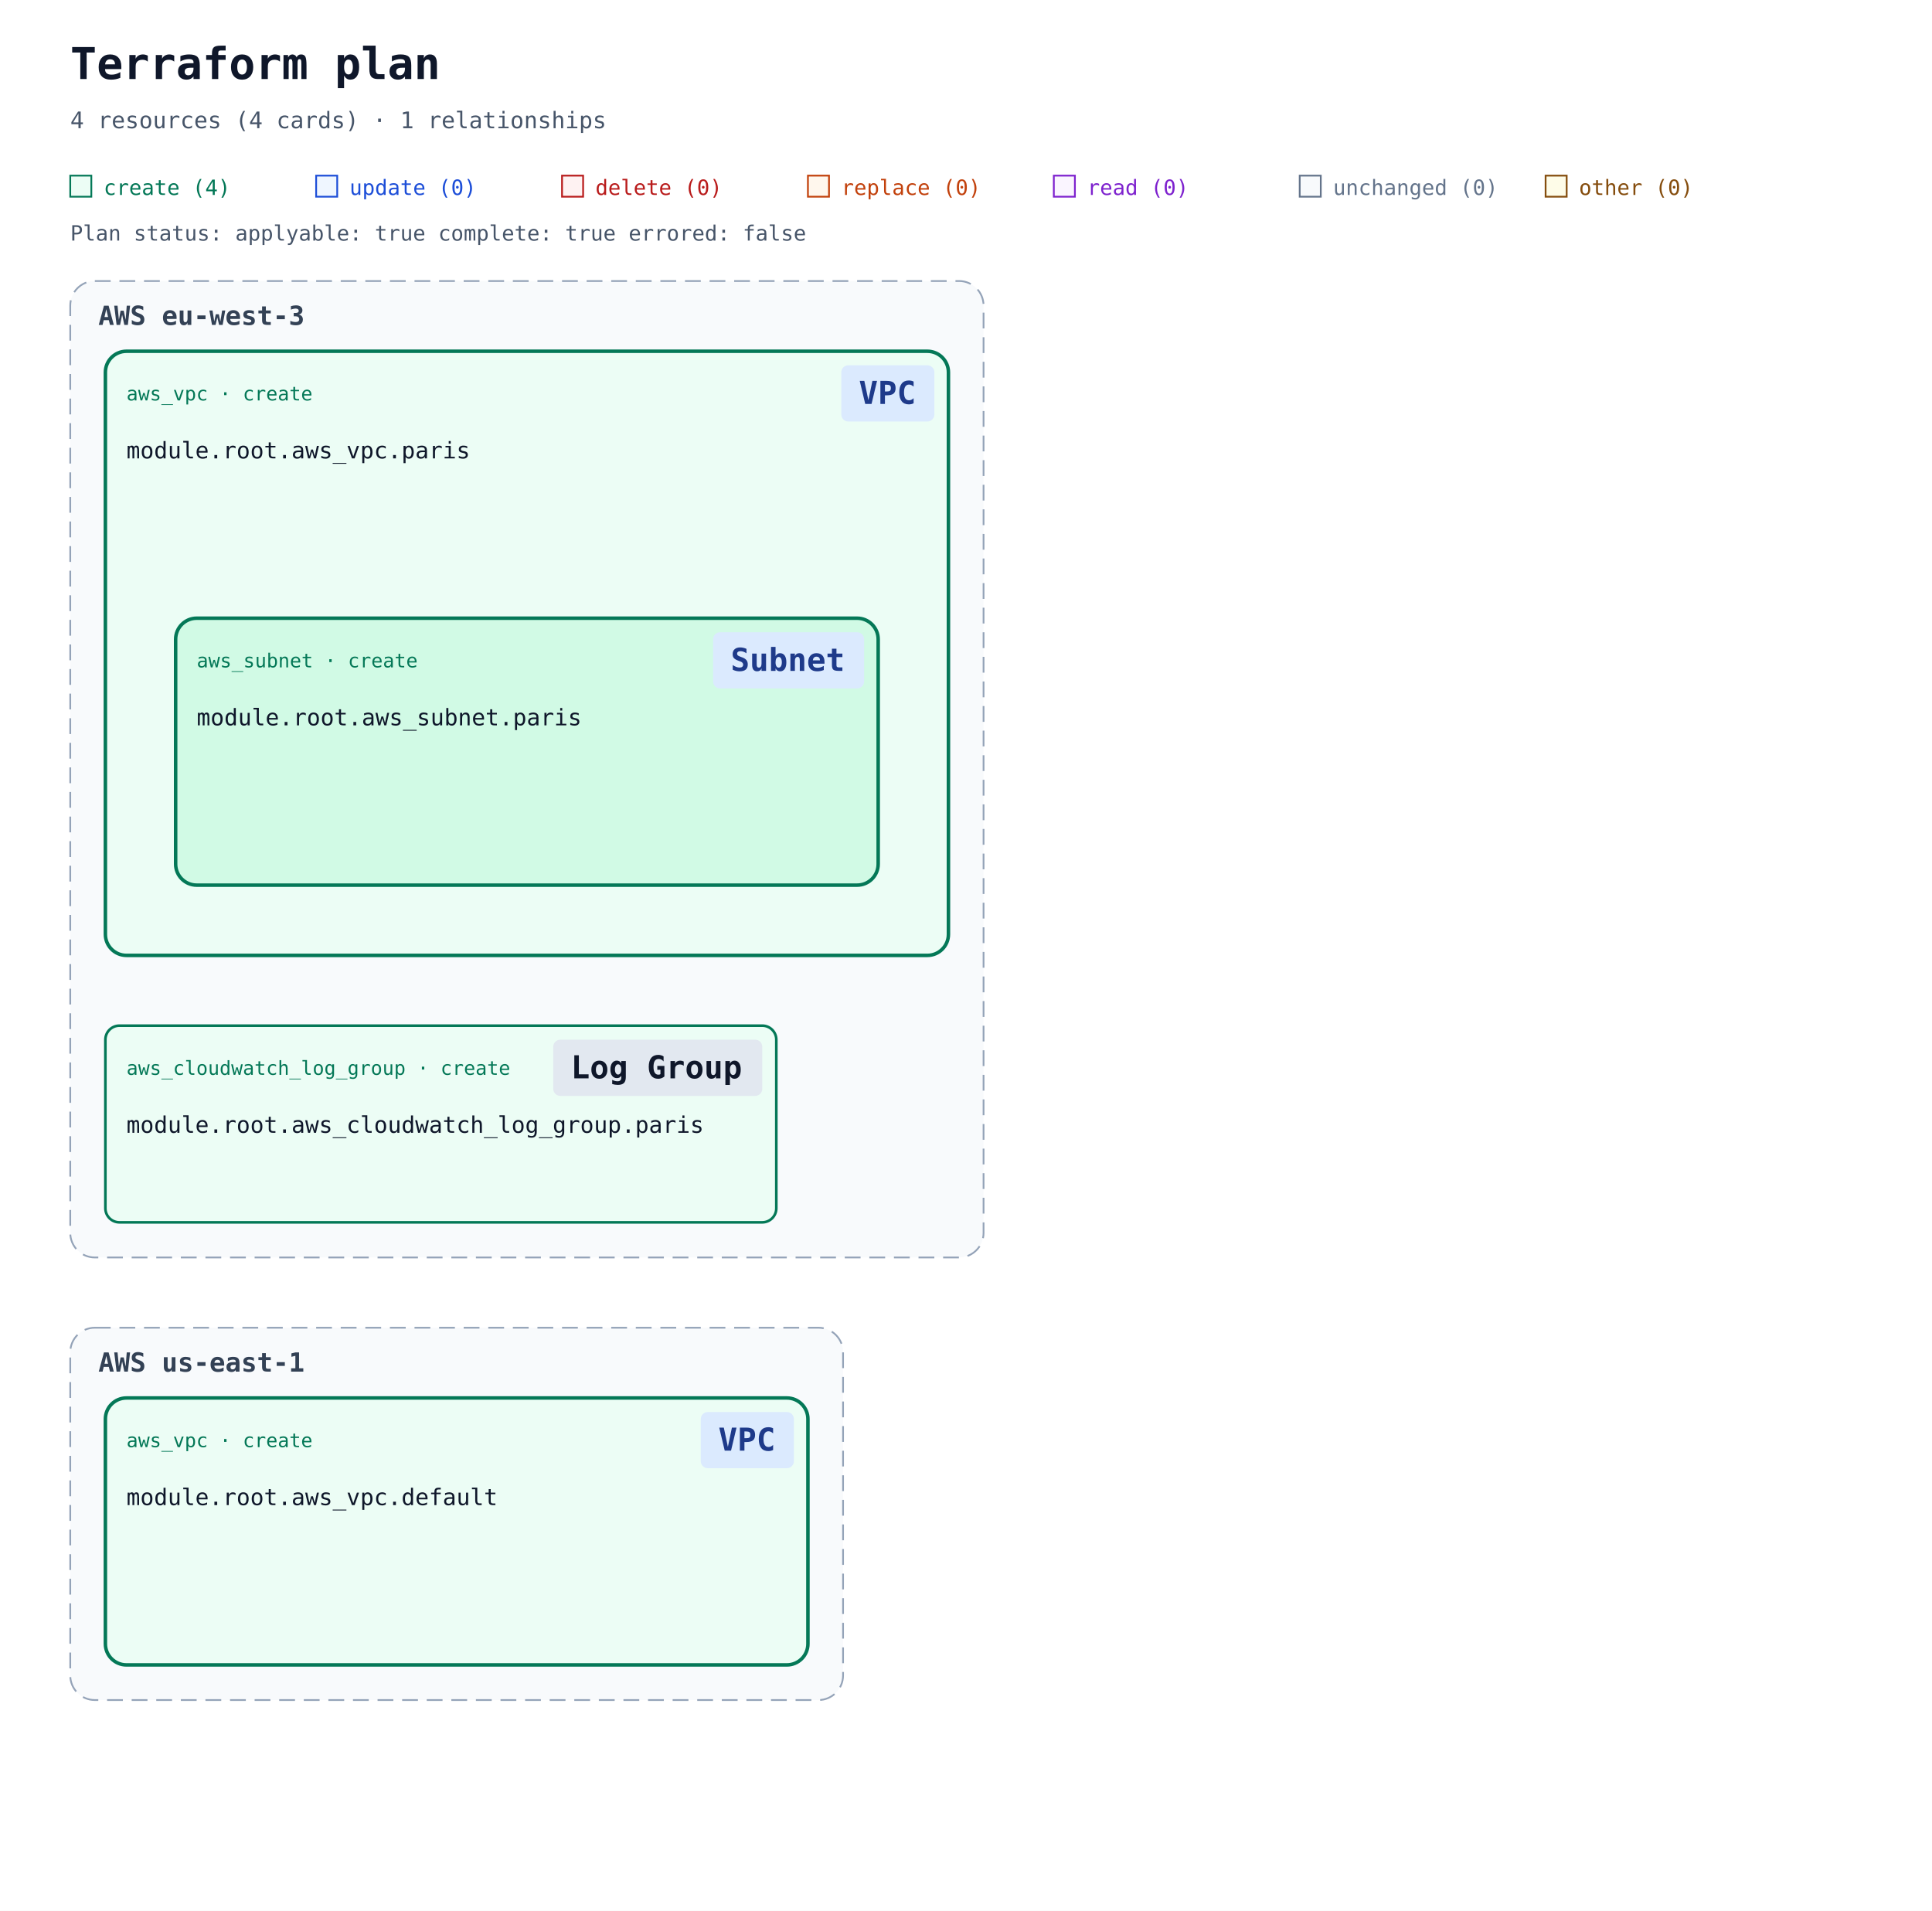
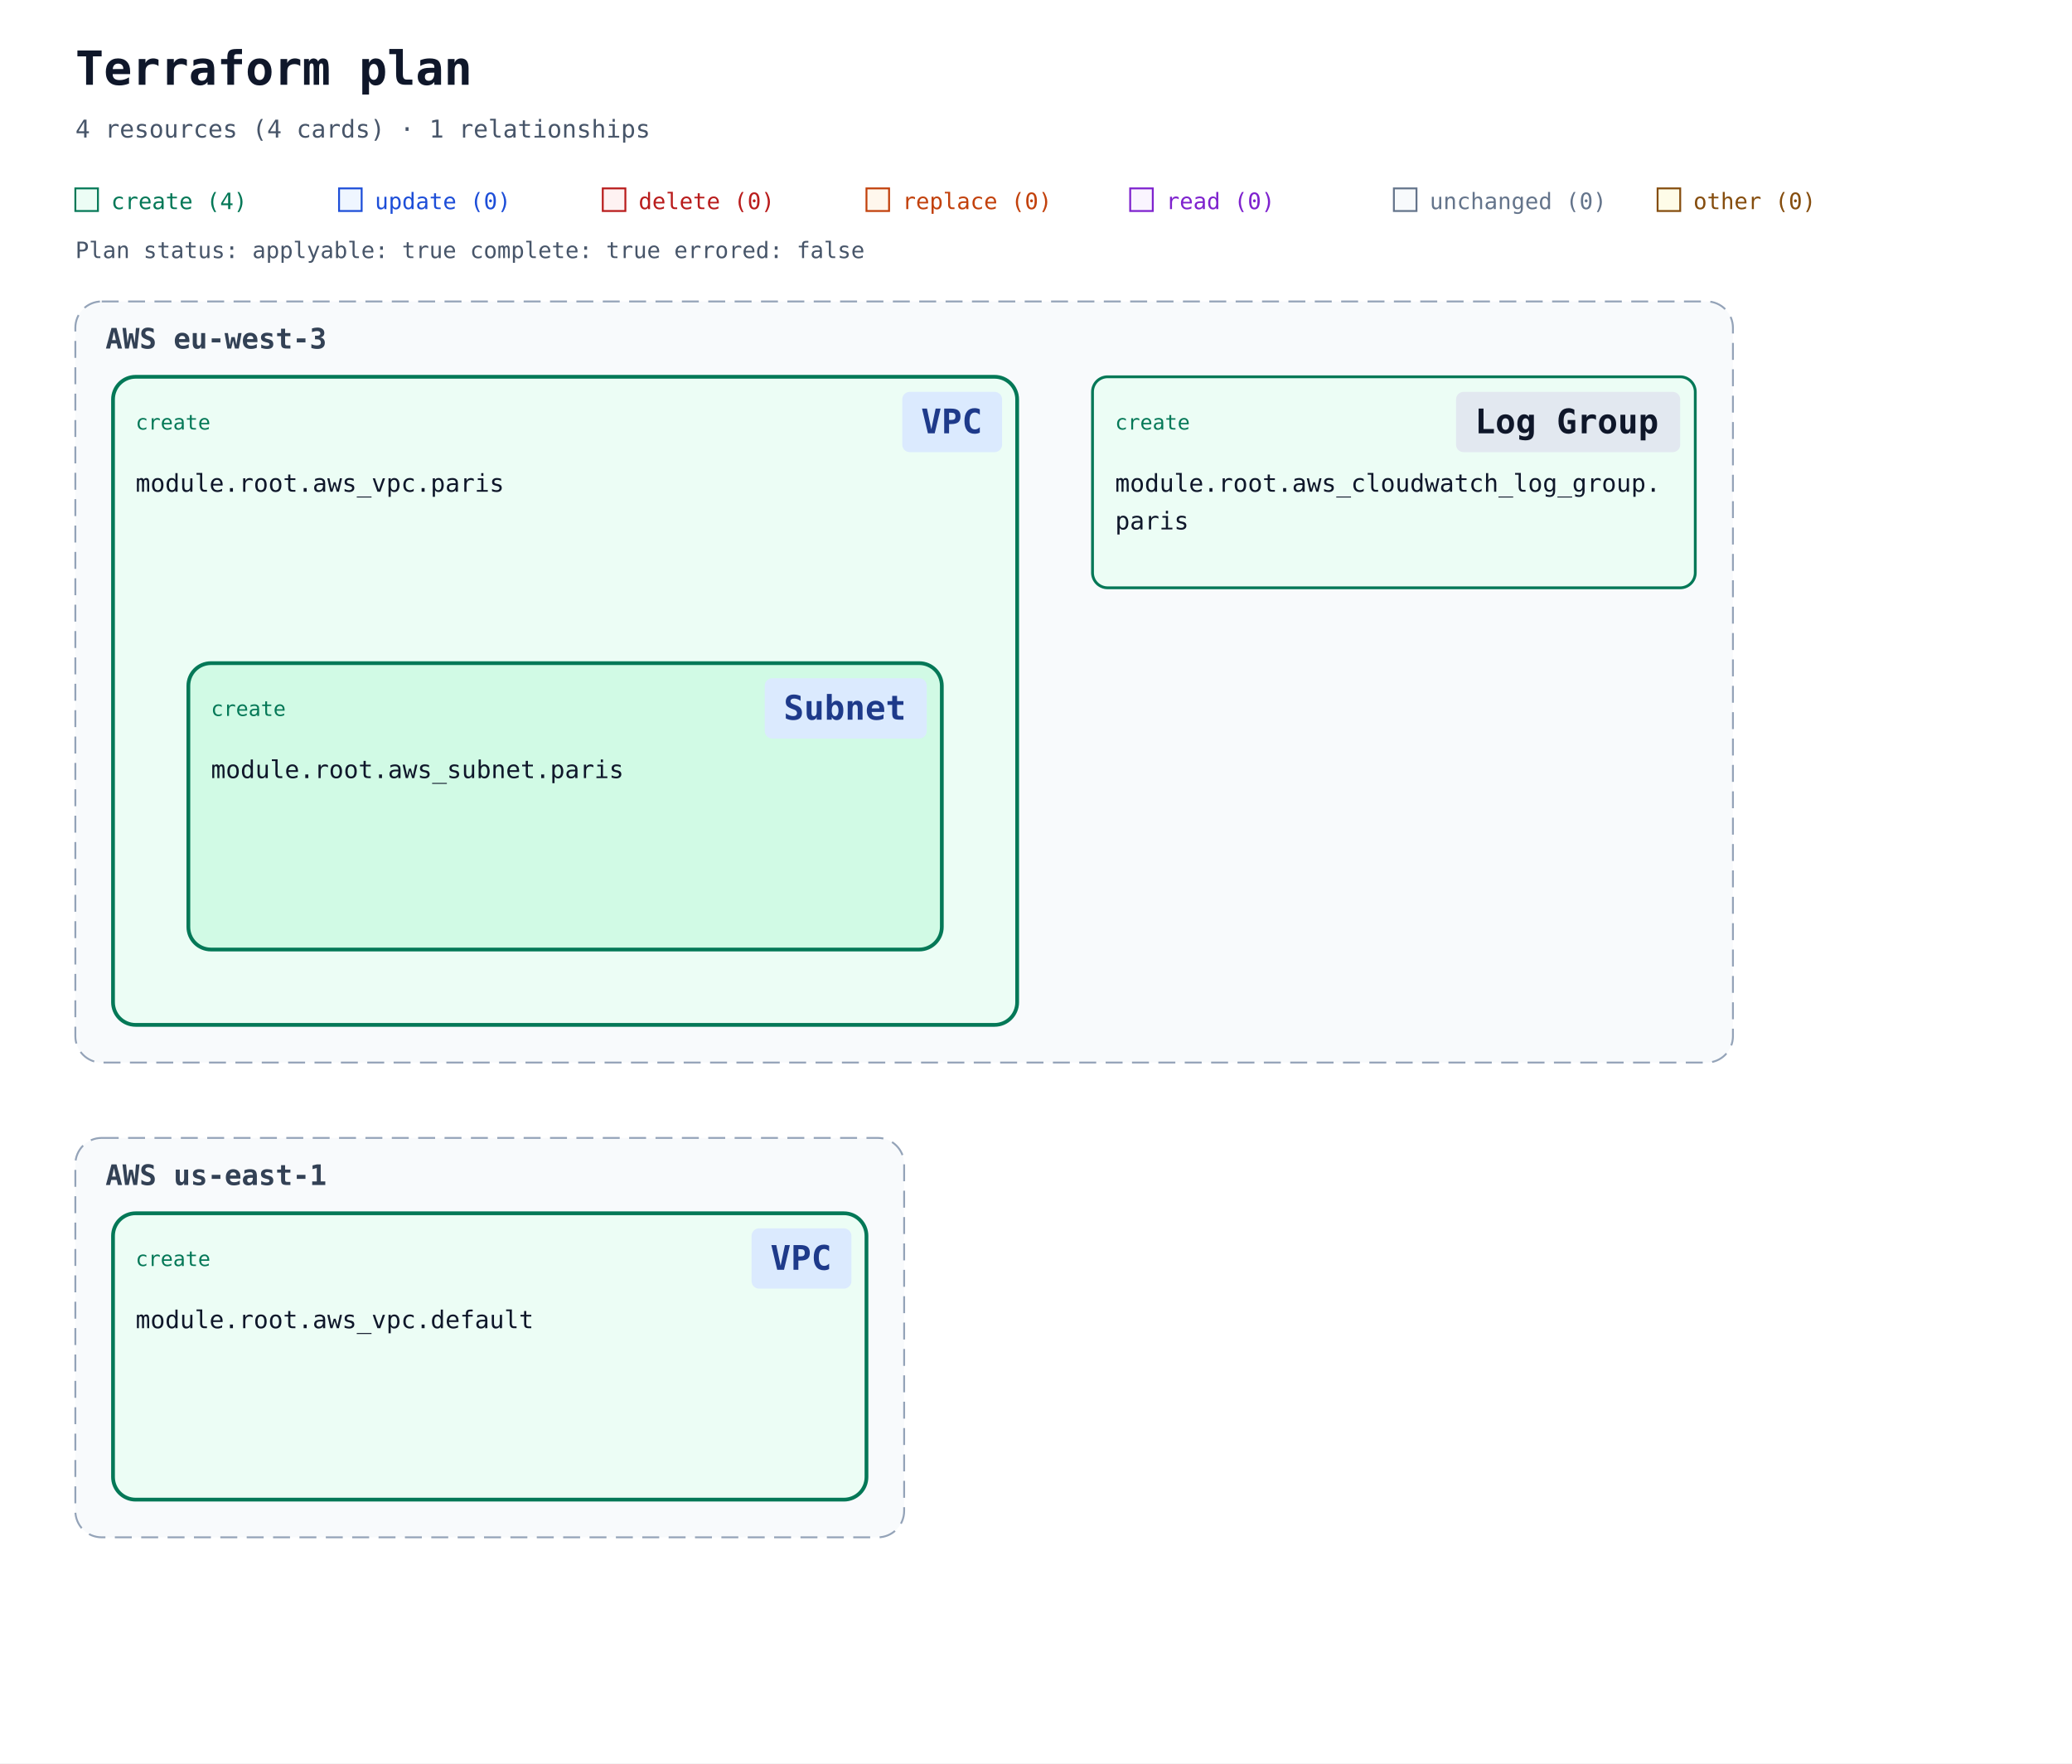
- <svg xmlns="http://www.w3.org/2000/svg" width="1100" height="1088" viewBox="0 0 1100 1088" role="img" aria-labelledby="title description">
+ <svg xmlns="http://www.w3.org/2000/svg" width="1100" height="936" viewBox="0 0 1100 936" role="img" aria-labelledby="title description">
  <defs>
    <marker id="arrow" viewBox="0 0 10 10" refX="9" refY="5" markerWidth="7" markerHeight="7" markerUnits="userSpaceOnUse" orient="auto-start-reverse">
      <path d="M 0 0 L 10 5 L 0 10 z" fill="#94a3b8" />
    </marker>
  </defs>
  <rect width="100%" height="100%" fill="#ffffff" />
  <g font-family="ui-monospace, SFMono-Regular, Consolas, monospace">
    <text x="40" y="45" font-size="25" font-weight="700" fill="#0f172a">Terraform plan</text>
    <text x="40" y="73" font-size="13" fill="#475569">4 resources (4 cards) · 1 relationships</text>
    <rect x="40" y="100" width="12" height="12" fill="#ecfdf5" stroke="#047857" />
    <text x="59" y="111" font-size="12" fill="#047857">create (4)</text>
    <rect x="180" y="100" width="12" height="12" fill="#eff6ff" stroke="#1d4ed8" />
    <text x="199" y="111" font-size="12" fill="#1d4ed8">update (0)</text>
    <rect x="320" y="100" width="12" height="12" fill="#fef2f2" stroke="#b91c1c" />
    <text x="339" y="111" font-size="12" fill="#b91c1c">delete (0)</text>
    <rect x="460" y="100" width="12" height="12" fill="#fff7ed" stroke="#c2410c" />
    <text x="479" y="111" font-size="12" fill="#c2410c">replace (0)</text>
    <rect x="600" y="100" width="12" height="12" fill="#faf5ff" stroke="#7e22ce" />
    <text x="619" y="111" font-size="12" fill="#7e22ce">read (0)</text>
    <rect x="740" y="100" width="12" height="12" fill="#f8fafc" stroke="#64748b" />
    <text x="759" y="111" font-size="12" fill="#64748b">unchanged (0)</text>
    <rect x="880" y="100" width="12" height="12" fill="#fefce8" stroke="#854d0e" />
    <text x="899" y="111" font-size="12" fill="#854d0e">other (0)</text>
    <g id="plan-status" data-plan-applyable="true" data-plan-complete="true" data-plan-errored="false">
      <text x="40" y="137" font-size="12" fill="#475569">Plan status: applyable: true complete: true errored: false</text>
    </g>
    <g data-architecture="true" transform="translate(0 0)">
      <g data-deployment-scope="true" data-scope-provider="AWS" data-region="eu-west-3">
-         <rect x="40" y="160" width="520" height="556" rx="14" fill="#f8fafc" stroke="#94a3b8" stroke-dasharray="9 5" />
+         <rect x="40" y="160" width="880" height="404" rx="14" fill="#f8fafc" stroke="#94a3b8" stroke-dasharray="9 5" />
        <text x="56" y="185" font-size="15" font-weight="700" fill="#334155">AWS eu-west-3</text>
      </g>
      <g data-deployment-scope="true" data-scope-provider="AWS" data-region="us-east-1">
-         <rect x="40" y="756" width="440" height="212" rx="14" fill="#f8fafc" stroke="#94a3b8" stroke-dasharray="9 5" />
-         <text x="56" y="781" font-size="15" font-weight="700" fill="#334155">AWS us-east-1</text>
+         <rect x="40" y="604" width="440" height="212" rx="14" fill="#f8fafc" stroke="#94a3b8" stroke-dasharray="9 5" />
+         <text x="56" y="629" font-size="15" font-weight="700" fill="#334155">AWS us-east-1</text>
      </g>
      <g data-container="resource-6177735f7670632e64656661756c74-current">
-         <rect x="60" y="796" width="400" height="152" rx="12" fill="#ecfdf5" stroke="#047857" stroke-width="2" data-mode="managed" />
+         <rect x="60" y="644" width="400" height="152" rx="12" fill="#ecfdf5" stroke="#047857" stroke-width="2" data-mode="managed" />
      </g>
      <g data-container="resource-6177735f7670632e7061726973-current">
        <rect x="60" y="200" width="480" height="344" rx="12" fill="#ecfdf5" stroke="#047857" stroke-width="2" data-mode="managed" />
      </g>
      <g data-container="resource-6177735f7375626e65742e7061726973-current">
        <rect x="100" y="352" width="400" height="152" rx="12" fill="#d1fae5" stroke="#047857" stroke-width="2" data-mode="managed" />
      </g>
      <g data-edge-kind="containment" data-source="resource-6177735f7670632e7061726973-current" data-target="resource-6177735f7375626e65742e7061726973-current" />
      <g id="resource-6177735f636c6f756477617463685f6c6f675f67726f75702e7061726973-current" data-architecture-id="terraform:6177735f636c6f756477617463685f6c6f675f67726f75702e7061726973-current" data-qualified-address="module.root.aws_cloudwatch_log_group.paris" data-terraform-address="aws_cloudwatch_log_group.paris">
-         <rect x="60" y="584" width="382" height="112" rx="8" fill="#ecfdf5" stroke="#047857" stroke-width="1.5" data-mode="managed" />
-         <text data-resource-type-heading="true" x="72" y="612" font-size="11" fill="#047857" xml:space="preserve">aws_cloudwatch_log_group · create</text>
-         <rect data-service-badge="true" data-presentation-padding="10 4" data-service-category="neutral" data-service-full-name="Amazon CloudWatch" data-display-name="Log Group" x="315" y="592" width="119" height="32" rx="4" fill="#e2e8f0" />
-         <text data-service-name="true" x="325" y="614" font-size="18" font-weight="700" fill="#0f172a" xml:space="preserve">Log Group</text>
-         <text x="72" y="645" font-size="13" fill="#0f172a" xml:space="preserve">module.root.aws_cloudwatch_log_group.paris</text>
-         <text x="72" y="684" font-size="10" fill="#64748b" />
+         <rect x="580" y="200" width="320" height="112" rx="8" fill="#ecfdf5" stroke="#047857" stroke-width="1.5" data-mode="managed" />
+         <text data-resource-type-heading="true" x="592" y="228" font-size="11" fill="#047857" xml:space="preserve">create</text>
+         <rect data-service-badge="true" data-presentation-padding="10 4" data-service-category="neutral" data-service-full-name="Amazon CloudWatch" data-display-name="Log Group" x="773" y="208" width="119" height="32" rx="4" fill="#e2e8f0" />
+         <text data-service-name="true" x="783" y="230" font-size="18" font-weight="700" fill="#0f172a" xml:space="preserve">Log Group</text>
+         <text x="592" y="261" font-size="13" fill="#0f172a" xml:space="preserve">module.root.aws_cloudwatch_log_group.</text>
+         <text x="592" y="281" font-size="13" fill="#0f172a" xml:space="preserve">paris</text>
+         <text x="592" y="300" font-size="10" fill="#64748b" />
      </g>
      <g id="resource-6177735f7375626e65742e7061726973-current" data-architecture-id="terraform:6177735f7375626e65742e7061726973-current" data-qualified-address="module.root.aws_subnet.paris" data-terraform-address="aws_subnet.paris" data-presentation-header="100 352 400 112">
-         <text data-resource-type-heading="true" x="112" y="380" font-size="11" fill="#047857" xml:space="preserve">aws_subnet · create</text>
+         <text data-resource-type-heading="true" x="112" y="380" font-size="11" fill="#047857" xml:space="preserve">create</text>
        <rect data-service-badge="true" data-presentation-padding="10 4" data-service-category="network" data-service-full-name="Amazon VPC" data-display-name="Subnet" x="406" y="360" width="86" height="32" rx="4" fill="#dbeafe" />
        <text data-service-name="true" x="416" y="382" font-size="18" font-weight="700" fill="#1e3a8a" xml:space="preserve">Subnet</text>
        <text x="112" y="413" font-size="13" fill="#0f172a" xml:space="preserve">module.root.aws_subnet.paris</text>
        <text x="112" y="452" font-size="10" fill="#64748b" />
      </g>
-       <g id="resource-6177735f7670632e64656661756c74-current" data-architecture-id="terraform:6177735f7670632e64656661756c74-current" data-qualified-address="module.root.aws_vpc.default" data-terraform-address="aws_vpc.default" data-presentation-header="60 796 400 112">
-         <text data-resource-type-heading="true" x="72" y="824" font-size="11" fill="#047857" xml:space="preserve">aws_vpc · create</text>
-         <rect data-service-badge="true" data-presentation-padding="10 4" data-service-category="network" data-service-full-name="Amazon VPC" data-display-name="VPC" x="399" y="804" width="53" height="32" rx="4" fill="#dbeafe" />
-         <text data-service-name="true" x="409" y="826" font-size="18" font-weight="700" fill="#1e3a8a" xml:space="preserve">VPC</text>
-         <text x="72" y="857" font-size="13" fill="#0f172a" xml:space="preserve">module.root.aws_vpc.default</text>
-         <text x="72" y="896" font-size="10" fill="#64748b" />
+       <g id="resource-6177735f7670632e64656661756c74-current" data-architecture-id="terraform:6177735f7670632e64656661756c74-current" data-qualified-address="module.root.aws_vpc.default" data-terraform-address="aws_vpc.default" data-presentation-header="60 644 400 112">
+         <text data-resource-type-heading="true" x="72" y="672" font-size="11" fill="#047857" xml:space="preserve">create</text>
+         <rect data-service-badge="true" data-presentation-padding="10 4" data-service-category="network" data-service-full-name="Amazon VPC" data-display-name="VPC" x="399" y="652" width="53" height="32" rx="4" fill="#dbeafe" />
+         <text data-service-name="true" x="409" y="674" font-size="18" font-weight="700" fill="#1e3a8a" xml:space="preserve">VPC</text>
+         <text x="72" y="705" font-size="13" fill="#0f172a" xml:space="preserve">module.root.aws_vpc.default</text>
+         <text x="72" y="744" font-size="10" fill="#64748b" />
      </g>
      <g id="resource-6177735f7670632e7061726973-current" data-architecture-id="terraform:6177735f7670632e7061726973-current" data-qualified-address="module.root.aws_vpc.paris" data-terraform-address="aws_vpc.paris" data-plan-relevant="true" data-relevant-attributes="[[&quot;id&quot;]]" data-presentation-header="60 200 480 112">
-         <text data-resource-type-heading="true" x="72" y="228" font-size="11" fill="#047857" xml:space="preserve">aws_vpc · create</text>
+         <text data-resource-type-heading="true" x="72" y="228" font-size="11" fill="#047857" xml:space="preserve">create</text>
        <rect data-service-badge="true" data-presentation-padding="10 4" data-service-category="network" data-service-full-name="Amazon VPC" data-display-name="VPC" x="479" y="208" width="53" height="32" rx="4" fill="#dbeafe" />
        <text data-service-name="true" x="489" y="230" font-size="18" font-weight="700" fill="#1e3a8a" xml:space="preserve">VPC</text>
        <text x="72" y="261" font-size="13" fill="#0f172a" xml:space="preserve">module.root.aws_vpc.paris</text>
        <text x="72" y="300" font-size="10" fill="#64748b" />
      </g>
    </g>
  </g>
</svg>
